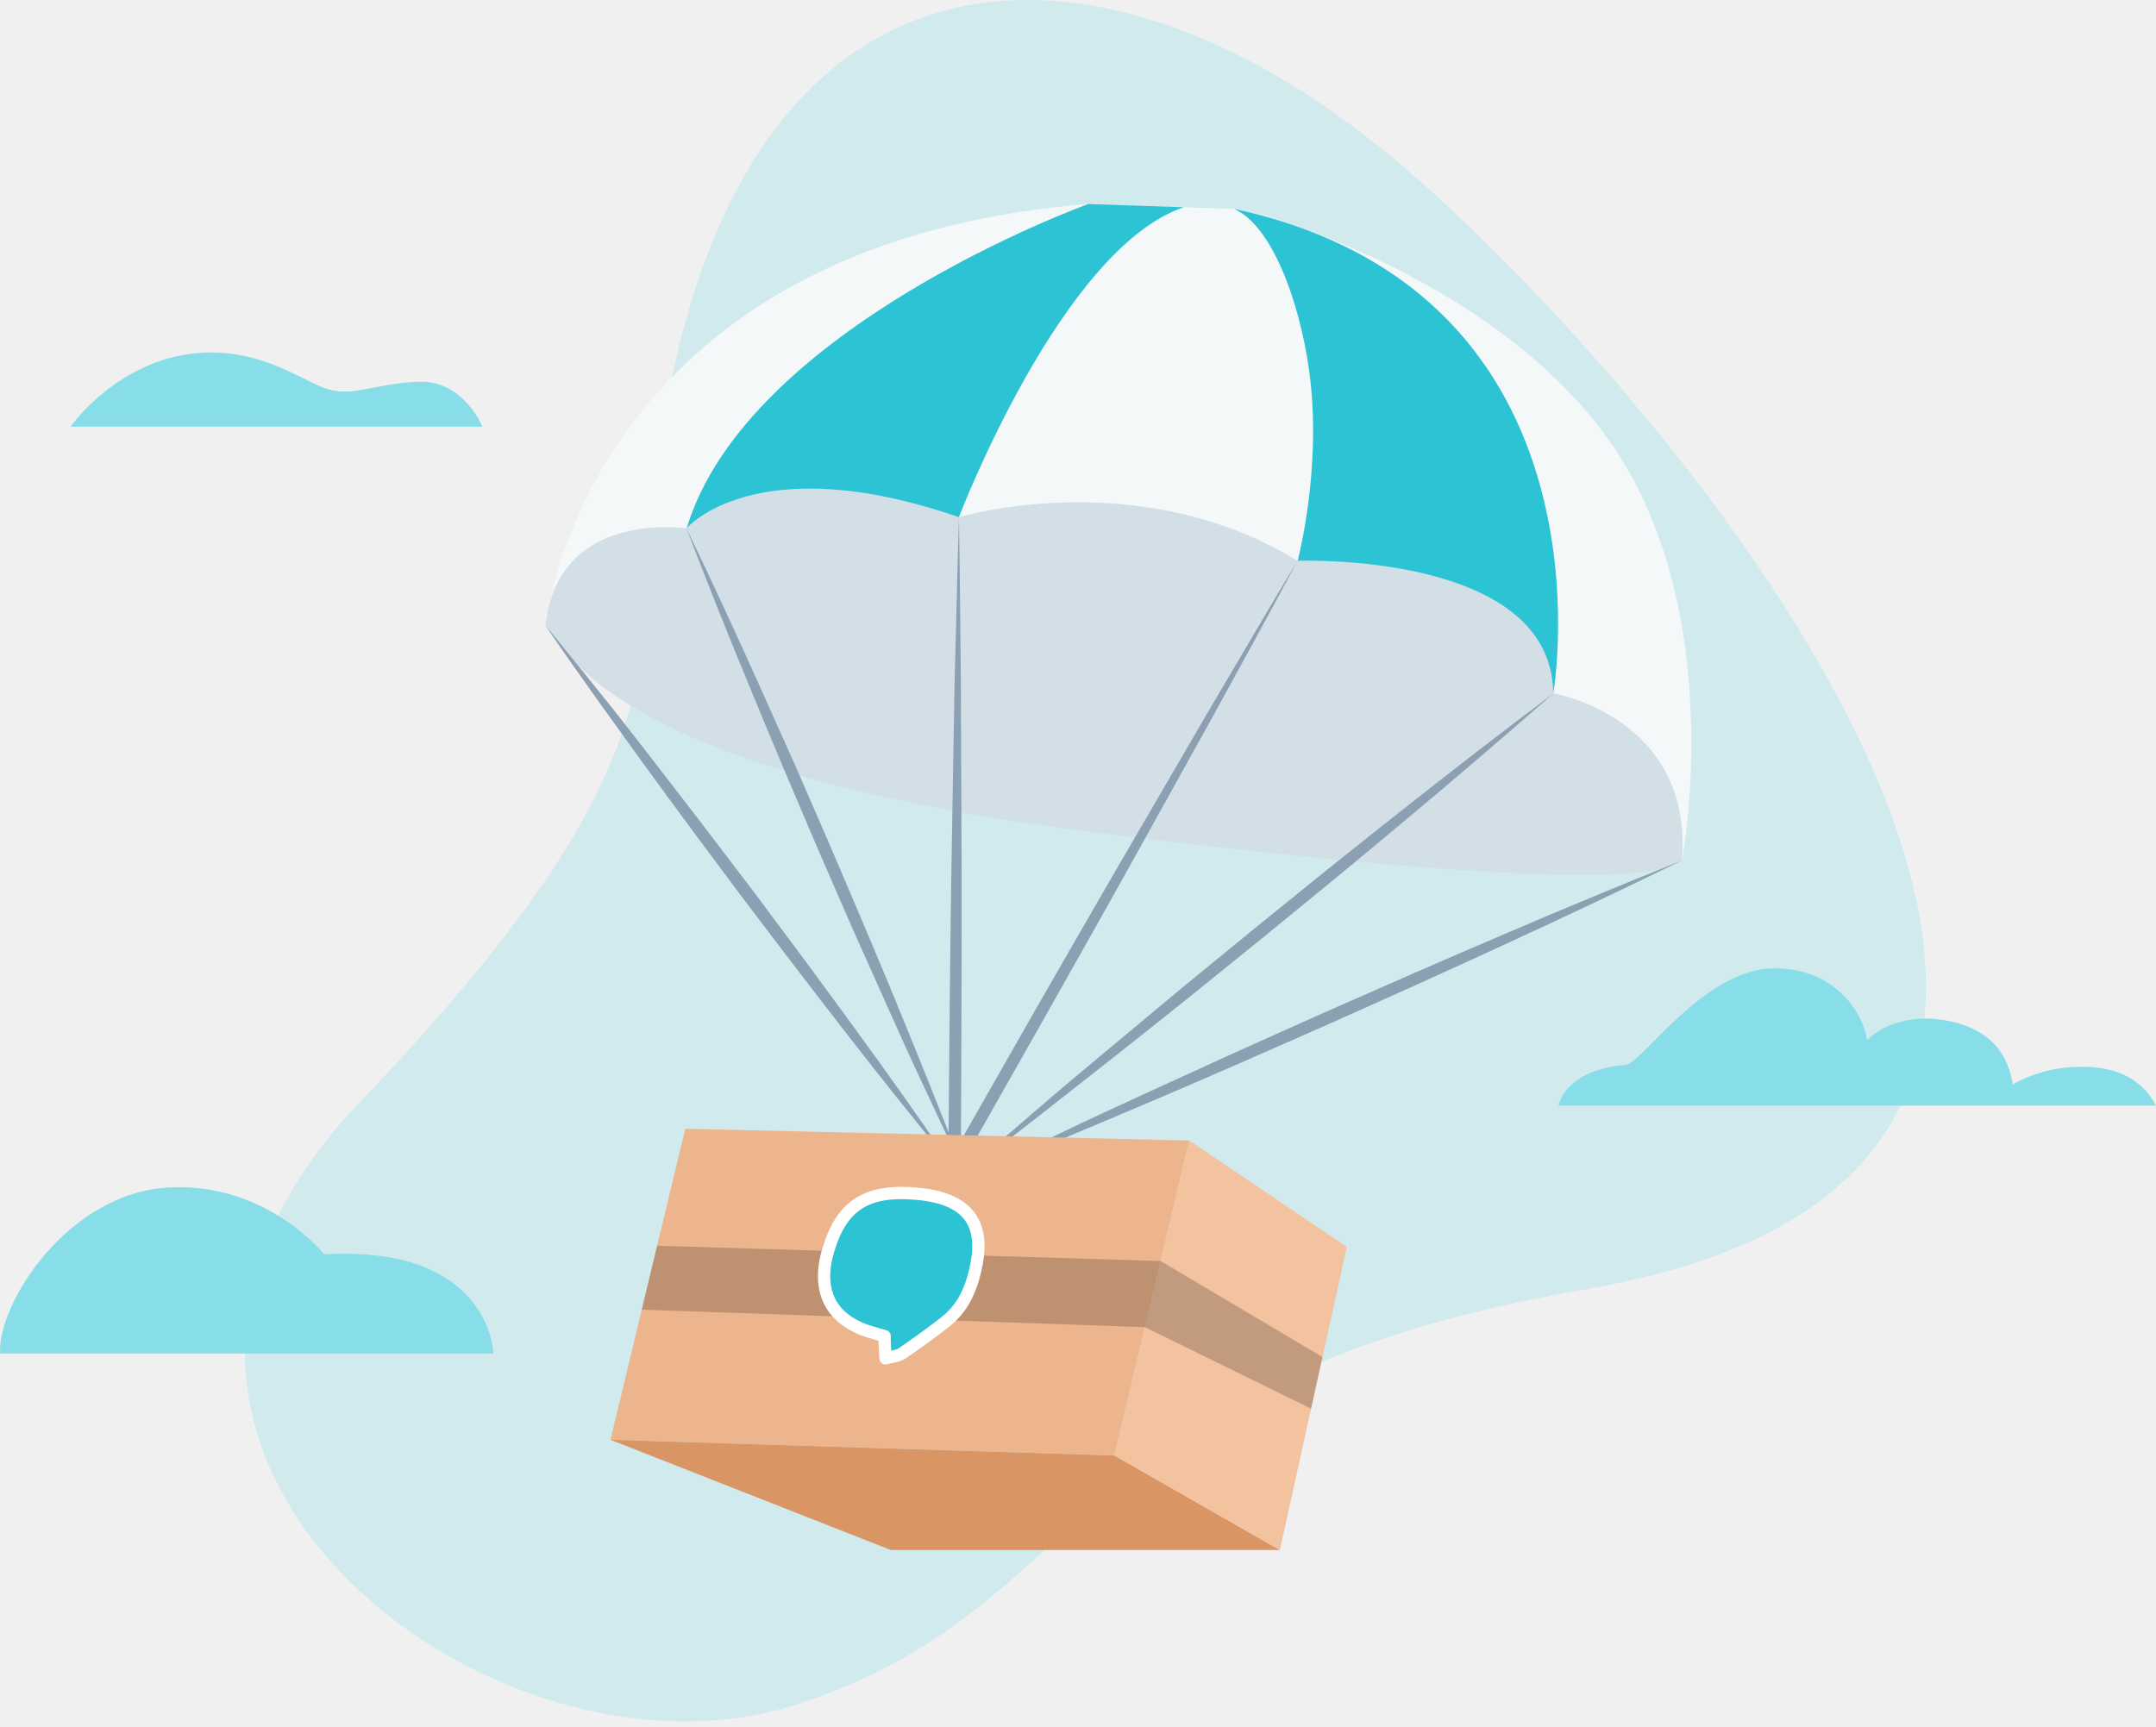
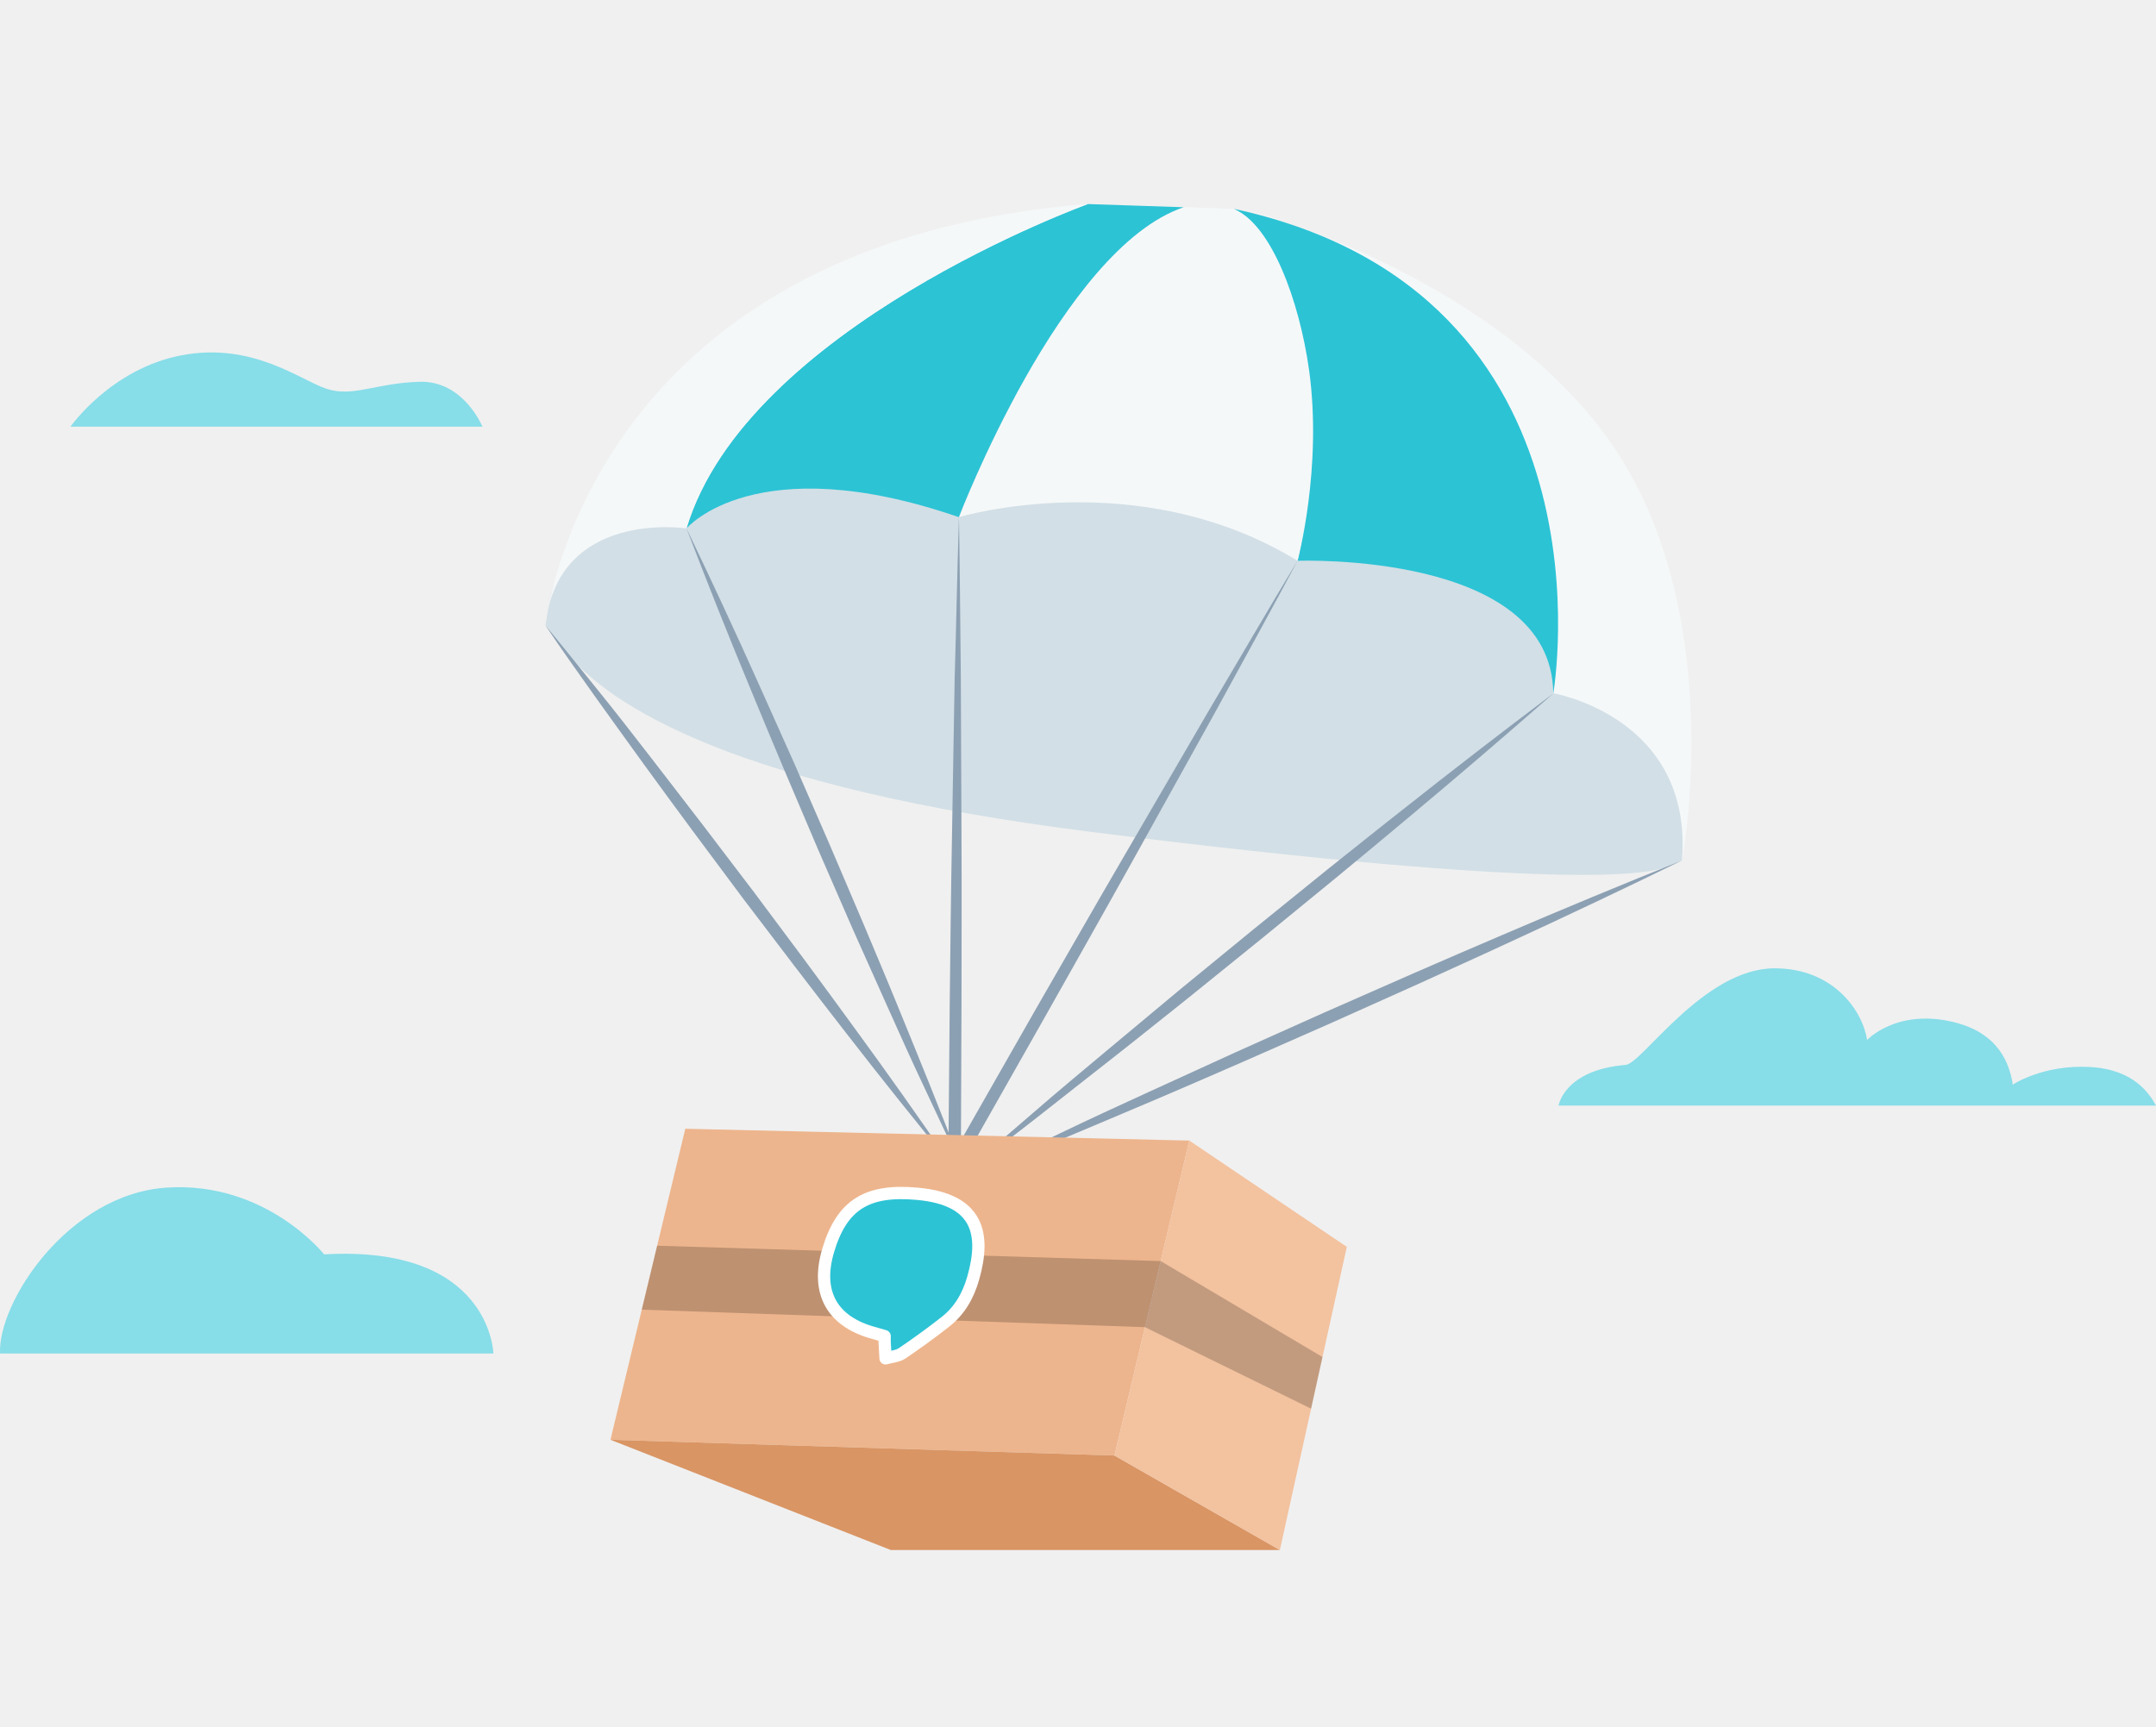
- <svg xmlns="http://www.w3.org/2000/svg" width="372" height="298" viewBox="0 0 372 298" fill="none">
-   <path opacity="0.3" d="M111.771 101.324C110.777 126.8 102.323 148.028 61.962 190.36C4.933 250.144 84.644 311.066 137.138 294.251C189.632 277.436 182.531 238.206 273.893 222.444C398.32 201.001 292.691 73.055 243.757 30.155C185.375 -21.003 116.311 -13.179 111.771 101.324Z" fill="#87DDE8" />
-   <path d="M94.121 107.954C94.121 107.954 95.323 109.618 96.988 111.765C104.991 122.092 127.507 135.939 188.423 143.589C270.251 153.862 284.988 150.927 288.127 149.398C288.806 149.058 290.199 148.501 290.199 148.501L290.376 146.374L290.783 131.027L273.071 92.98L179.36 68.46L134.41 69.186L105.338 89.725C105.338 89.725 97.416 97.307 95.778 100.514C94.909 102.213 94.121 107.954 94.121 107.954Z" fill="#D2DFE6" />
-   <path d="M214.376 36.106C236.172 41.276 254.373 57.317 262.2 75.702C271.067 96.546 268.036 119.646 268.036 119.646C268.036 119.646 292.149 123.764 290.219 148.501C290.219 148.501 298.494 105.148 277.494 75.804C256.493 46.46 213.935 36.004 214.376 36.106Z" fill="#F5F8F9" />
-   <path d="M212.963 36.058C219.005 42.919 223.062 51.298 224.697 60.293C226.745 72.398 226.471 84.782 223.888 96.784C223.888 96.784 267.717 95.113 268.002 119.646C268.05 119.646 279.872 50.557 212.963 36.058Z" fill="#2CC3D5" />
-   <path d="M204.24 35.766C183.123 42.92 165.459 89.249 165.459 89.249C165.459 89.249 196.358 79.948 223.888 96.784C223.888 96.784 228.209 80.702 225.872 63.88C224.194 51.847 219.343 38.742 212.895 36.058L204.24 35.766Z" fill="#F5F8F9" />
-   <path d="M187.709 35.215C187.709 35.215 128.913 56.406 118.45 91.192C118.45 91.192 130.292 77.121 165.438 89.249C165.438 89.249 183.103 42.92 204.226 35.766L187.709 35.215Z" fill="#2CC3D5" />
-   <path d="M187.71 35.215C187.71 35.215 128.914 56.406 118.451 91.192C118.451 91.192 96.241 87.795 94.121 107.953C94.121 107.953 100.657 42.227 187.71 35.215Z" fill="#F5F8F9" />
-   <path d="M165.459 89.215C165.629 98.516 165.676 107.818 165.785 117.119L165.9 145.022C165.955 154.323 165.9 163.625 165.9 172.919L165.792 200.822L163.815 200.292L178.632 174.305C183.619 165.663 188.559 157 193.58 148.385L208.635 122.527L216.245 109.618L220.049 103.177L223.888 96.784L220.342 103.367L216.761 109.951L209.58 123.077L195.054 149.235C190.216 157.938 185.298 166.614 180.406 175.31L165.663 201.339L163.624 204.899V200.822L163.869 172.926C163.978 163.625 164.073 154.323 164.243 145.022L164.718 117.126C164.997 107.811 165.16 98.516 165.459 89.215Z" fill="#8CA0B3" />
-   <path d="M268.05 119.646C259.798 126.893 251.457 134.04 243.027 141.088C238.829 144.628 234.589 148.113 230.363 151.619L217.597 162.062L204.79 172.416C200.496 175.813 196.223 179.285 191.881 182.675C187.54 186.065 183.253 189.469 178.918 192.866C174.583 196.263 170.222 199.579 165.812 202.86C169.889 199.205 174.108 195.659 178.252 192.058C182.397 188.457 186.623 184.938 190.835 181.418C195.047 177.899 199.294 174.359 203.506 170.847L216.245 160.411L229.059 150.036C233.353 146.639 237.626 143.167 241.968 139.777C250.555 132.969 259.25 126.259 268.05 119.646Z" fill="#8CA0B3" />
-   <path d="M290.199 148.501C280.162 153.411 270.072 158.196 259.931 162.857C254.869 165.215 249.74 167.497 244.692 169.821L229.412 176.669L214.084 183.416C208.962 185.631 203.852 187.88 198.709 190.054C193.566 192.228 188.43 194.416 183.28 196.569C178.13 198.723 172.959 200.843 167.762 202.888C172.762 200.401 177.824 198.044 182.852 195.611C187.879 193.179 192.961 190.856 198.03 188.532C203.098 186.208 208.187 183.892 213.262 181.568L228.549 174.719L243.877 167.98C248.999 165.765 254.115 163.516 259.252 161.342C269.52 156.939 279.836 152.659 290.199 148.501Z" fill="#8CA0B3" />
-   <path d="M164.182 201.073C158.013 193.559 151.952 185.966 146.001 178.293C143.004 174.468 140.069 170.602 137.1 166.743L128.268 155.138L119.585 143.48C116.711 139.566 113.81 135.673 110.97 131.733C108.13 127.792 105.277 123.865 102.457 119.904C99.637 115.943 96.838 111.989 94.121 107.953C97.232 111.69 100.235 115.501 103.299 119.279C106.364 123.056 109.326 126.895 112.302 130.734C115.278 134.572 118.233 138.418 121.202 142.284L130.034 153.888L138.744 165.567C141.618 169.481 144.519 173.374 147.359 177.314C153.085 185.141 158.692 193.061 164.182 201.073Z" fill="#8CA0B3" />
-   <path d="M118.45 91.192C122.776 100.197 126.979 109.256 131.06 118.369C133.098 122.914 135.137 127.487 137.175 132.039L143.147 145.756L149.017 159.521C150.94 164.127 152.896 168.713 154.778 173.333C156.66 177.953 158.556 182.567 160.417 187.2C162.279 191.834 164.107 196.474 165.853 201.148C163.658 196.664 161.586 192.126 159.453 187.615C157.319 183.103 155.268 178.524 153.229 173.972C151.191 169.42 149.153 164.861 147.115 160.302L141.143 146.585L135.293 132.82C133.37 128.214 131.42 123.628 129.538 119.008C125.715 109.799 122.019 100.528 118.45 91.192Z" fill="#8CA0B3" />
-   <path d="M118.24 194.802L105.331 248.476L192.296 251.193L205.204 196.84L118.24 194.802Z" fill="#EDB58D" />
-   <path d="M153.698 267.5L105.331 248.476L192.296 251.194L220.831 267.5H153.698Z" fill="#D99564" />
-   <path d="M232.381 215.185L205.204 196.841L192.295 251.194L220.831 267.5L232.381 215.185Z" fill="#F3C29F" />
-   <path opacity="0.2" d="M113.382 214.988L200.265 217.637L228.182 234.195L226.219 243.109L197.554 229.045L110.732 226.021L113.382 214.988Z" fill="black" />
-   <path d="M152.637 230.587C152.008 230.404 151.468 230.24 150.923 230.092C143.595 228.164 140.735 223.105 142.881 215.851C145.264 207.779 149.739 205.242 158.296 206.025C168.801 206.981 170.104 212.947 167.914 220.598C167.047 223.635 165.56 226.227 163.073 228.159C160.689 230.027 158.212 231.826 155.675 233.545C154.877 234.08 153.762 234.145 152.796 234.422C152.741 233.491 152.687 232.559 152.637 231.628C152.623 231.385 152.637 231.137 152.637 230.587Z" fill="#2CC3D5" stroke="white" stroke-width="2.119" stroke-linecap="round" stroke-linejoin="round" />
-   <path d="M280.497 183.783C283.341 183.55 293.975 167.112 306.202 167.112C316.461 167.112 321.438 174.597 322.149 179.49C322.149 179.49 327.229 173.999 337.086 176.395C345.051 178.332 346.682 183.773 347.246 186.877V187.208C347.246 187.208 352.494 183.681 360.621 184.144C368.28 184.576 370.887 188.81 372 190.802H268.916C268.916 190.802 269.895 184.65 280.497 183.783Z" fill="#87DDE8" />
-   <path d="M0.01 233.589H85.128C85.128 233.589 84.712 214.816 55.925 216.481C55.925 216.481 45.911 203.855 28.81 204.956C11.708 206.058 -0.4 224.824 0.01 233.589Z" fill="#87DDE8" />
-   <path d="M12.165 73.632H83.236C83.236 73.632 79.998 65.67 72.397 65.888C64.796 66.105 60.872 68.616 56.307 67.086C51.741 65.556 43.567 59.018 31.373 61.308C19.18 63.598 12.165 73.632 12.165 73.632Z" fill="#87DDE8" />
+ <svg xmlns="http://www.w3.org/2000/svg" width="372" height="298">
+   <g>
+     <rect fill="none" id="canvas_background" height="402" width="582" y="-1" x="-1" />
+   </g>
+   <g>
+     <path id="svg_2" fill="#D2DFE6" d="m94.121,107.954c0,0 1.203,1.664 2.867,3.811c8.003,10.327 30.519,24.174 91.435,31.824c81.828,10.273 96.565,7.338 99.704,5.809c0.679,-0.34 2.072,-0.897 2.072,-0.897l0.177,-2.127l0.407,-15.347l-17.712,-38.047l-93.711,-24.52l-44.95,0.727l-29.072,20.539c0,0 -7.922,7.582 -9.56,10.789c-0.87,1.699 -1.658,7.44 -1.658,7.44z" />
+     <path id="svg_3" fill="#F5F8F9" d="m214.376,36.106c21.796,5.17 39.997,21.211 47.824,39.596c8.867,20.844 5.836,43.944 5.836,43.944c0,0 24.113,4.118 22.183,28.855c0,0 8.275,-43.353 -12.725,-72.697c-21.001,-29.344 -63.559,-39.8 -63.118,-39.698z" />
+     <path id="svg_4" fill="#2CC3D5" d="m212.963,36.058c6.042,6.861 10.099,15.24 11.734,24.235c2.048,12.105 1.774,24.489 -0.809,36.491c0,0 43.829,-1.671 44.114,22.862c0.048,0 11.87,-69.089 -55.039,-83.588z" />
+     <path id="svg_5" fill="#F5F8F9" d="m204.24,35.766c-21.117,7.154 -38.781,53.483 -38.781,53.483c0,0 30.899,-9.301 58.429,7.535c0,0 4.321,-16.082 1.984,-32.904c-1.678,-12.032 -6.529,-25.138 -12.977,-27.822l-8.655,-0.292z" />
+     <path id="svg_6" fill="#2CC3D5" d="m187.709,35.215c0,0 -58.796,21.191 -69.259,55.977c0,0 11.842,-14.071 46.988,-1.943c0,0 17.665,-46.329 38.788,-53.483l-16.517,-0.55z" />
+     <path id="svg_7" fill="#F5F8F9" d="m187.71,35.215c0,0 -58.796,21.191 -69.259,55.977c0,0 -22.21,-3.397 -24.33,16.761c0,0 6.536,-65.726 93.589,-72.738z" />
+     <path id="svg_8" fill="#8CA0B3" d="m165.459,89.215c0.17,9.301 0.217,18.603 0.326,27.904l0.115,27.903c0.055,9.301 0,18.603 0,27.897l-0.108,27.903l-1.977,-0.53l14.817,-25.987c4.987,-8.642 9.927,-17.305 14.948,-25.92l15.055,-25.858l7.61,-12.909l3.804,-6.441l3.839,-6.393l-3.546,6.583l-3.581,6.584l-7.181,13.126l-14.526,26.158c-4.838,8.703 -9.756,17.379 -14.648,26.075l-14.743,26.029l-2.039,3.56l0,-4.077l0.245,-27.896c0.109,-9.301 0.204,-18.603 0.374,-27.904l0.475,-27.896c0.279,-9.315 0.442,-18.61 0.741,-27.911z" />
+     <path id="svg_9" fill="#8CA0B3" d="m268.05,119.646c-8.252,7.247 -16.593,14.394 -25.023,21.442c-4.198,3.54 -8.438,7.025 -12.664,10.531l-12.766,10.443l-12.807,10.354c-4.294,3.397 -8.567,6.869 -12.909,10.259c-4.341,3.39 -8.628,6.794 -12.963,10.191c-4.335,3.397 -8.696,6.713 -13.106,9.994c4.077,-3.655 8.296,-7.201 12.44,-10.802c4.145,-3.601 8.371,-7.12 12.583,-10.64c4.212,-3.519 8.459,-7.059 12.671,-10.571l12.739,-10.436l12.814,-10.375c4.294,-3.397 8.567,-6.869 12.909,-10.259c8.587,-6.808 17.282,-13.518 26.082,-20.131z" />
+     <path id="svg_10" fill="#8CA0B3" d="m290.199,148.501c-10.037,4.91 -20.127,9.695 -30.268,14.356c-5.062,2.358 -10.191,4.64 -15.239,6.964l-15.28,6.848l-15.328,6.747c-5.122,2.215 -10.232,4.464 -15.375,6.638c-5.143,2.174 -10.279,4.362 -15.429,6.515c-5.15,2.154 -10.321,4.274 -15.518,6.319c5,-2.487 10.062,-4.844 15.09,-7.277c5.027,-2.432 10.109,-4.755 15.178,-7.079c5.068,-2.324 10.157,-4.64 15.232,-6.964l15.287,-6.849l15.328,-6.739c5.122,-2.215 10.238,-4.464 15.375,-6.638c10.268,-4.403 20.584,-8.683 30.947,-12.841z" />
+     <path id="svg_11" fill="#8CA0B3" d="m164.182,201.073c-6.169,-7.514 -12.23,-15.107 -18.181,-22.78c-2.997,-3.825 -5.932,-7.691 -8.901,-11.55l-8.832,-11.605l-8.683,-11.658c-2.874,-3.914 -5.775,-7.807 -8.615,-11.747c-2.84,-3.941 -5.693,-7.868 -8.513,-11.829c-2.82,-3.961 -5.619,-7.915 -8.336,-11.951c3.112,3.737 6.114,7.548 9.178,11.326c3.065,3.777 6.027,7.616 9.003,11.455c2.976,3.838 5.931,7.684 8.9,11.55l8.832,11.604l8.71,11.679c2.874,3.914 5.775,7.807 8.615,11.747c5.726,7.827 11.333,15.747 16.823,23.759z" />
+     <path id="svg_12" fill="#8CA0B3" d="m118.45,91.192c4.326,9.005 8.529,18.064 12.61,27.177c2.038,4.545 4.077,9.118 6.115,13.67l5.972,13.717l5.87,13.765c1.923,4.606 3.879,9.192 5.761,13.812c1.882,4.62 3.778,9.234 5.639,13.867c1.862,4.634 3.69,9.274 5.436,13.948c-2.195,-4.484 -4.267,-9.022 -6.4,-13.533c-2.134,-4.512 -4.185,-9.091 -6.224,-13.643c-2.038,-4.552 -4.076,-9.111 -6.114,-13.67l-5.972,-13.717l-5.85,-13.765c-1.923,-4.606 -3.873,-9.192 -5.755,-13.812c-3.823,-9.209 -7.519,-18.48 -11.088,-27.816z" />
+     <path id="svg_13" fill="#EDB58D" d="m118.24,194.802l-12.909,53.674l86.965,2.717l12.908,-54.353l-86.964,-2.038z" />
+     <path id="svg_14" fill="#D99564" d="m153.698,267.5l-48.367,-19.024l86.965,2.718l28.535,16.306l-67.133,0z" />
+     <path id="svg_15" fill="#F3C29F" d="m232.381,215.185l-27.177,-18.344l-12.909,54.353l28.536,16.306l11.55,-52.315z" />
+     <path id="svg_16" fill="black" d="m113.382,214.988l86.883,2.649l27.917,16.558l-1.963,8.914l-28.665,-14.064l-86.822,-3.024l2.65,-11.033z" opacity="0.2" />
+     <path id="svg_17" stroke-linejoin="round" stroke-linecap="round" stroke-width="2.119" stroke="white" fill="#2CC3D5" d="m152.637,230.587c-0.629,-0.183 -1.169,-0.347 -1.714,-0.495c-7.328,-1.928 -10.188,-6.987 -8.042,-14.241c2.383,-8.072 6.858,-10.609 15.415,-9.826c10.505,0.956 11.808,6.922 9.618,14.573c-0.867,3.037 -2.354,5.629 -4.841,7.561c-2.384,1.868 -4.861,3.667 -7.398,5.386c-0.798,0.535 -1.913,0.6 -2.879,0.877c-0.055,-0.931 -0.109,-1.863 -0.159,-2.794c-0.014,-0.243 0,-0.491 0,-1.041z" />
+     <path id="svg_18" fill="#87DDE8" d="m280.497,183.783c2.844,-0.233 13.478,-16.671 25.705,-16.671c10.259,0 15.236,7.485 15.947,12.378c0,0 5.08,-5.491 14.937,-3.095c7.965,1.937 9.596,7.378 10.16,10.482l0,0.331c0,0 5.248,-3.527 13.375,-3.064c7.659,0.432 10.266,4.666 11.379,6.658l-103.084,0c0,0 0.979,-6.152 11.581,-7.019z" />
+     <path id="svg_19" fill="#87DDE8" d="m0.01,233.589l85.118,0c0,0 -0.416,-18.773 -29.203,-17.108c0,0 -10.014,-12.626 -27.116,-11.525c-17.102,1.102 -29.209,19.868 -28.8,28.633z" />
+     <path id="svg_20" fill="#87DDE8" d="m12.165,73.632l71.071,0c0,0 -3.238,-7.962 -10.839,-7.744c-7.601,0.218 -11.525,2.729 -16.09,1.198c-4.565,-1.53 -12.739,-8.069 -24.933,-5.779c-12.194,2.29 -19.208,12.324 -19.208,12.324z" />
+   </g>
</svg>
